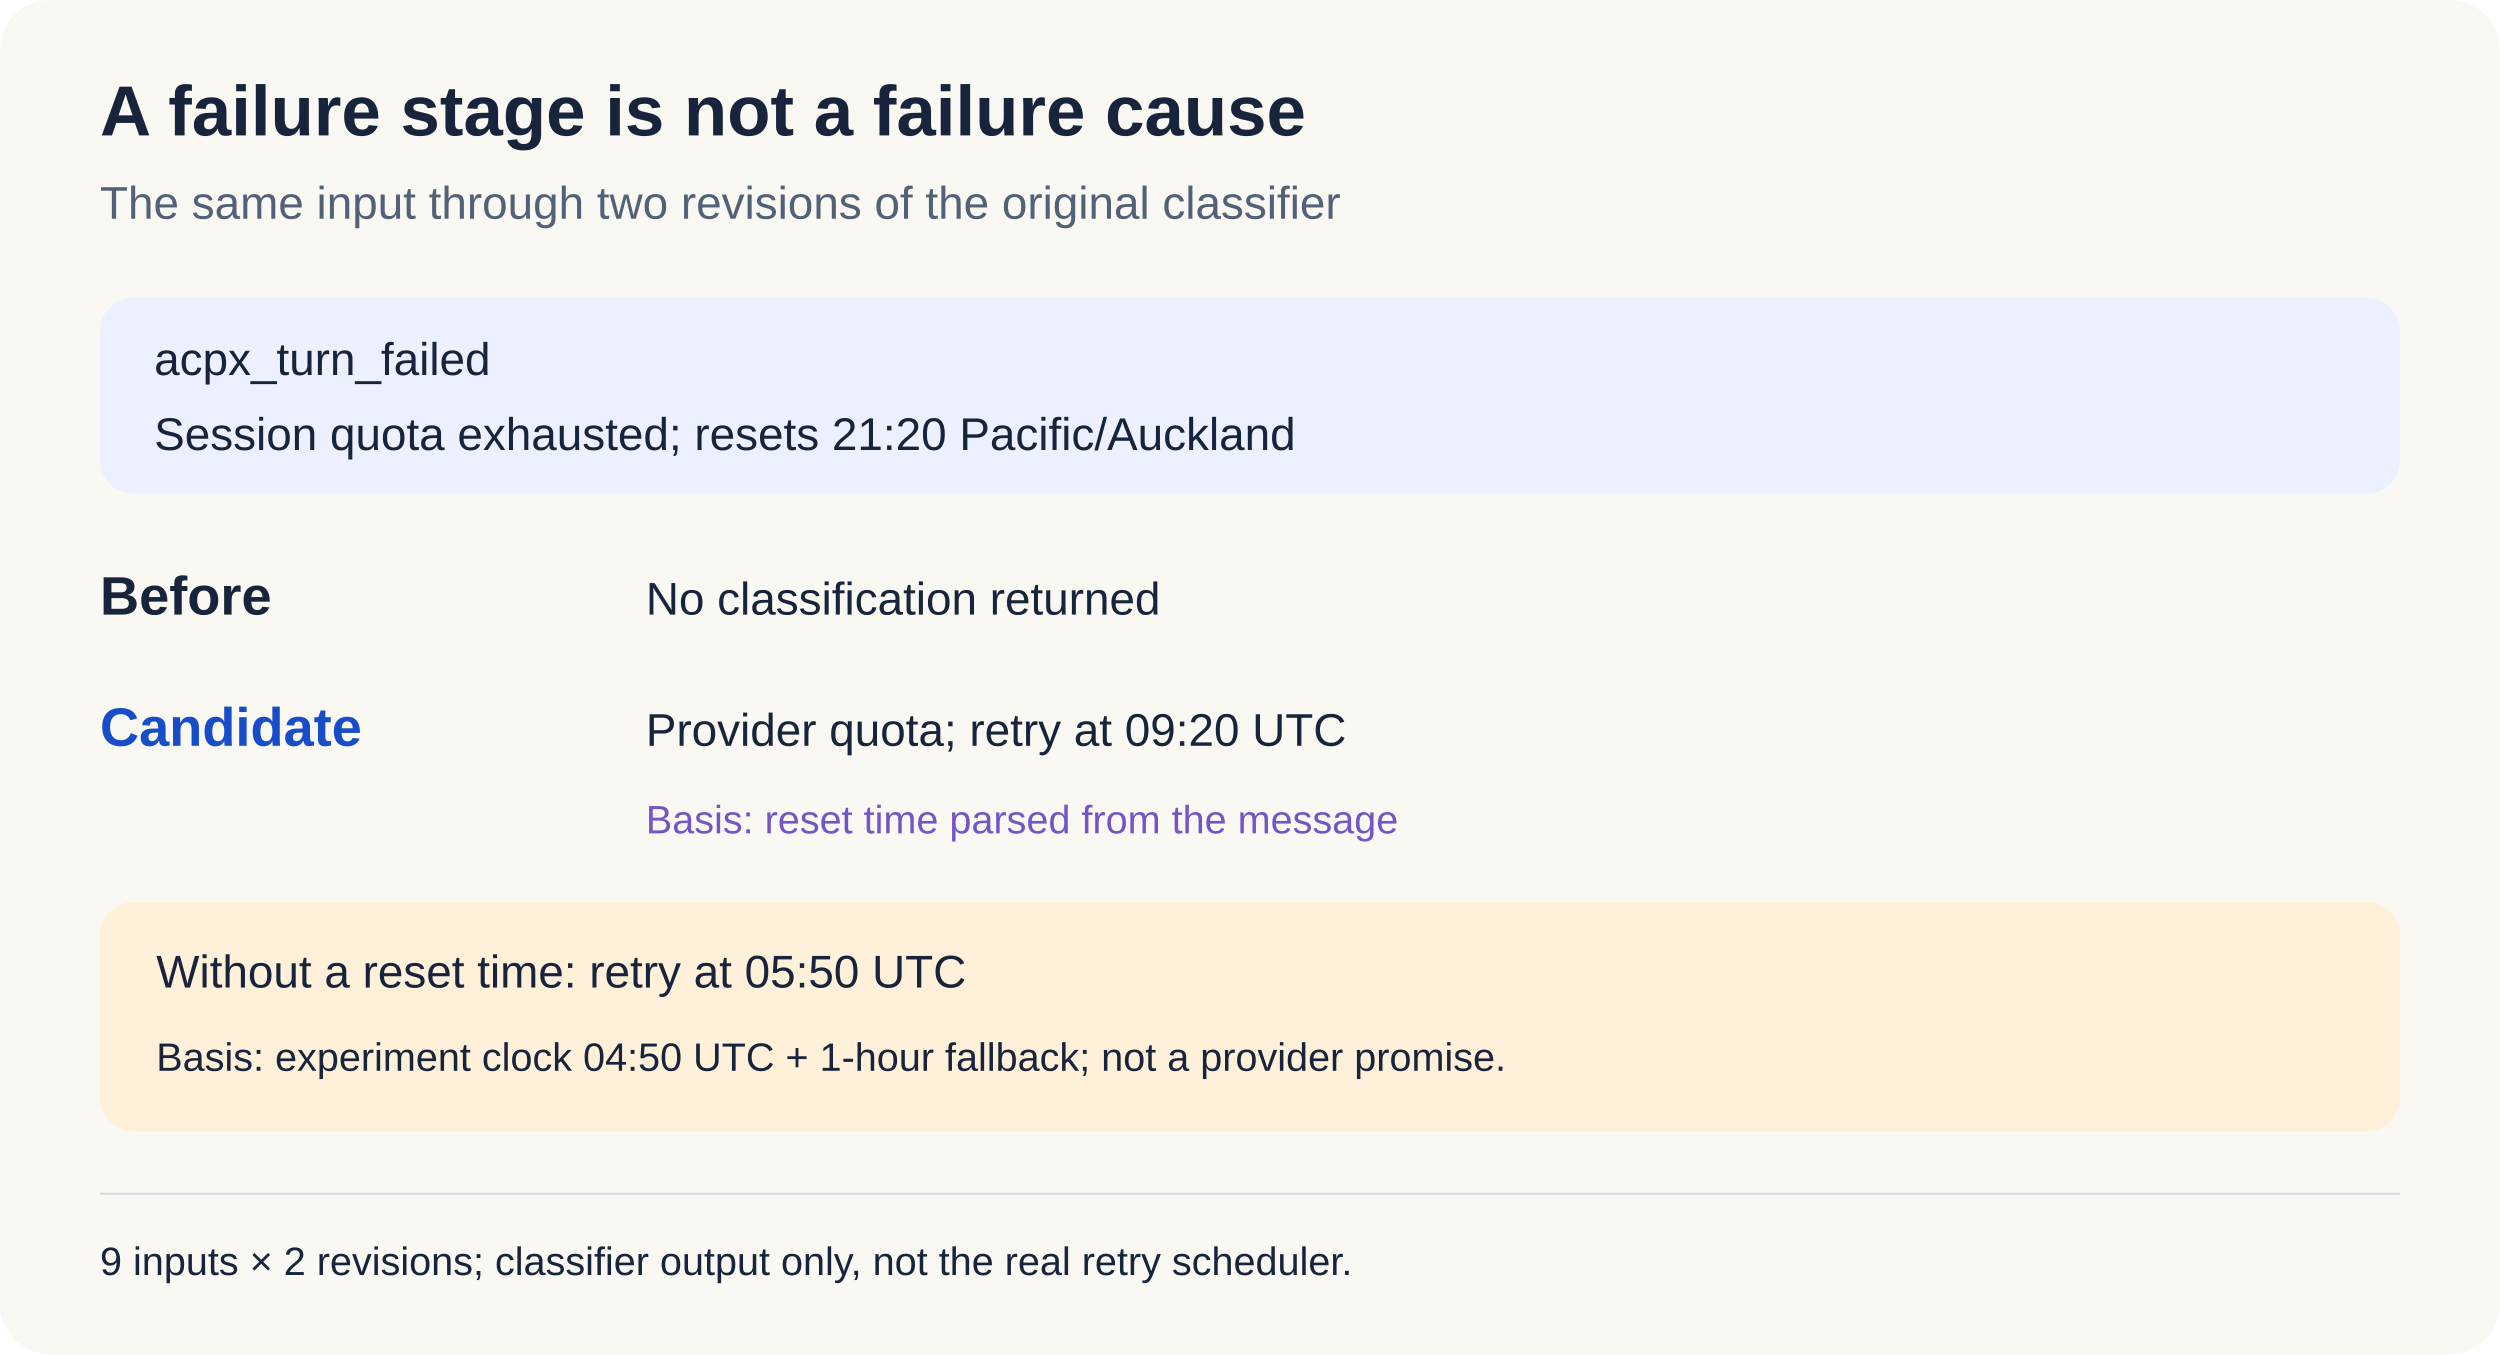
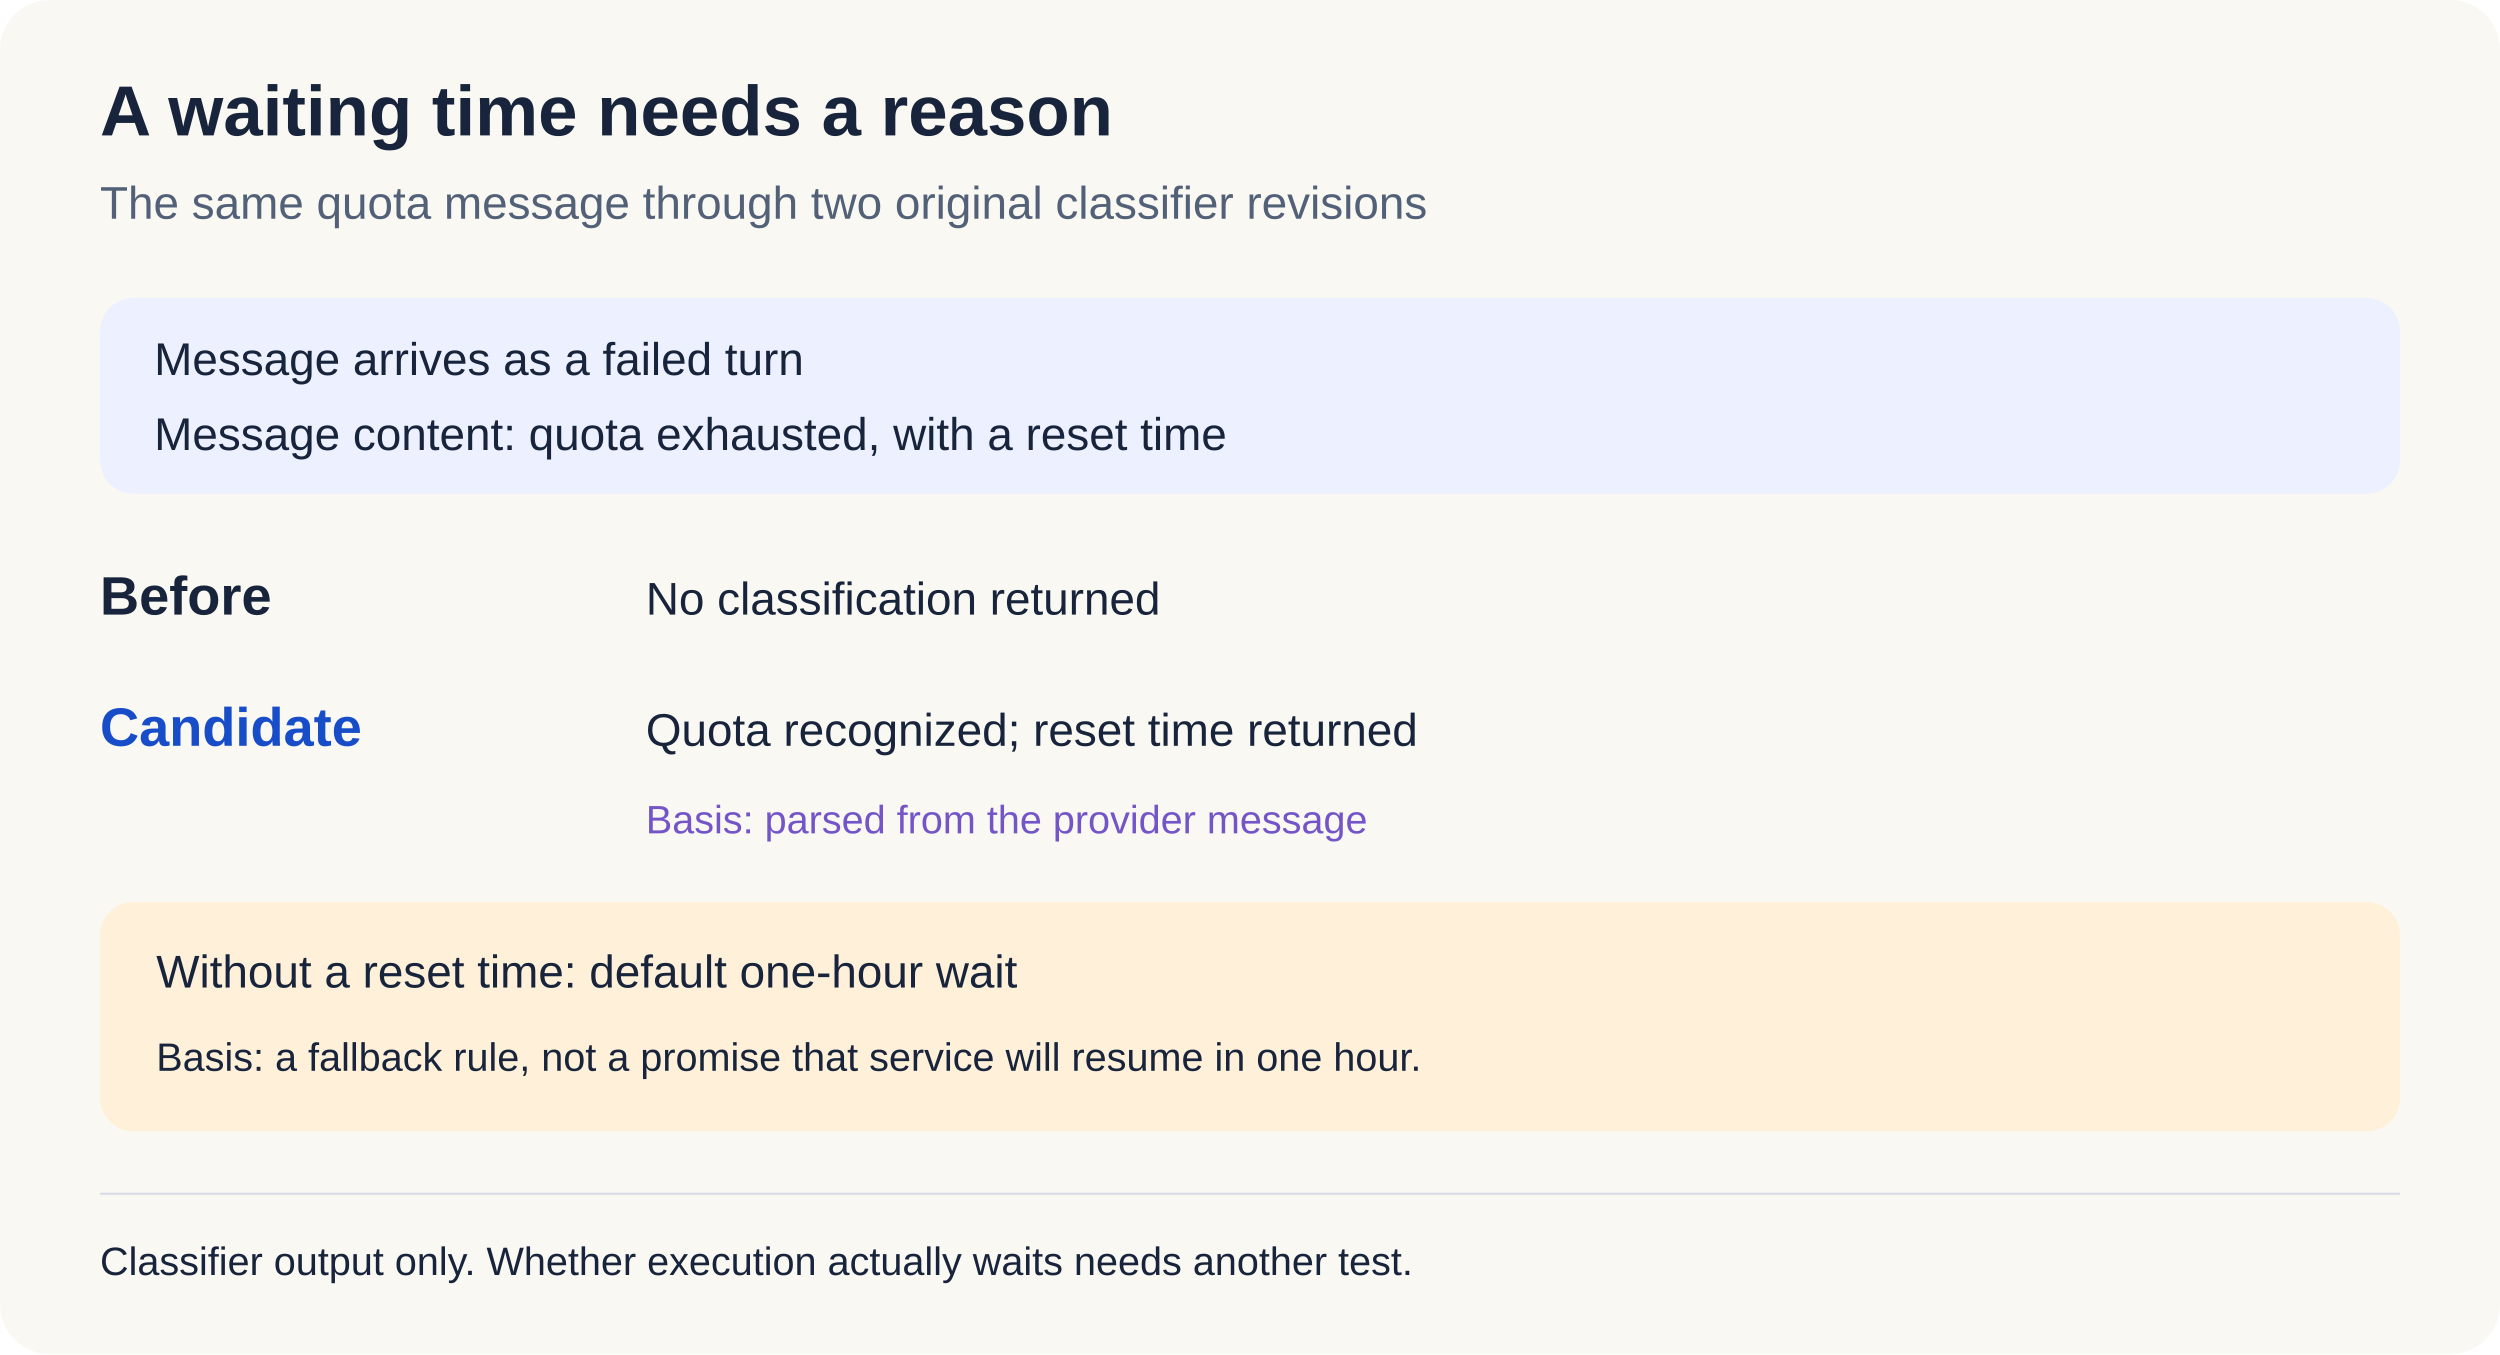
<svg xmlns="http://www.w3.org/2000/svg" width="1200" height="650" viewBox="0 0 1200 650" role="img">
  <rect width="1200" height="650" rx="24" fill="#faf8f2" />
  <style>text{font-family:Arial,'Microsoft YaHei',sans-serif;fill:#17243b}.title{font-size:34px;font-weight:700}.sub{font-size:22px;fill:#526178}.label{font-size:26px;font-weight:600}.body{font-size:22px}.small{font-size:19px}.blue{fill:#174dc8}.violet{fill:#7455c8}.amber{fill:#a96710}</style>
-   <text x="48" y="65" class="title">A failure stage is not a failure cause</text>
-   <text x="48" y="105" class="sub">The same input through two revisions of the original classifier</text>
+   <text x="48" y="65" class="title">A waiting time needs a reason</text>
+   <text x="48" y="105" class="sub">The same quota message through two original classifier revisions</text>
  <rect x="48" y="143" width="1104" height="94" rx="16" fill="#edf1ff" />
-   <text x="74" y="180" class="body">acpx_turn_failed</text>
-   <text x="74" y="216" class="body">Session quota exhausted; resets 21:20 Pacific/Auckland</text>
+   <text x="74" y="180" class="body">Message arrives as a failed turn</text>
+   <text x="74" y="216" class="body">Message content: quota exhausted, with a reset time</text>
  <text x="48" y="295" class="label">Before</text>
  <text x="310" y="295" class="body">No classification returned</text>
  <text x="48" y="358" class="label blue">Candidate</text>
-   <text x="310" y="358" class="body">Provider quota; retry at 09:20 UTC</text>
-   <text x="310" y="400" class="small violet">Basis: reset time parsed from the message</text>
+   <text x="310" y="358" class="body">Quota recognized; reset time returned</text>
+   <text x="310" y="400" class="small violet">Basis: parsed from the provider message</text>
  <rect x="48" y="433" width="1104" height="110" rx="16" fill="#fff0d9" />
-   <text x="75" y="474" class="body">Without a reset time: retry at 05:50 UTC</text>
-   <text x="75" y="514" class="small">Basis: experiment clock 04:50 UTC + 1-hour fallback; not a provider promise.</text>
+   <text x="75" y="474" class="body">Without a reset time: default one-hour wait</text>
+   <text x="75" y="514" class="small">Basis: a fallback rule, not a promise that service will resume in one hour.</text>
  <line x1="48" y1="573" x2="1152" y2="573" stroke="#d5dce7" />
-   <text x="48" y="612" class="small">9 inputs × 2 revisions; classifier output only, not the real retry scheduler.</text>
+   <text x="48" y="612" class="small">Classifier output only. Whether execution actually waits needs another test.</text>
</svg>
